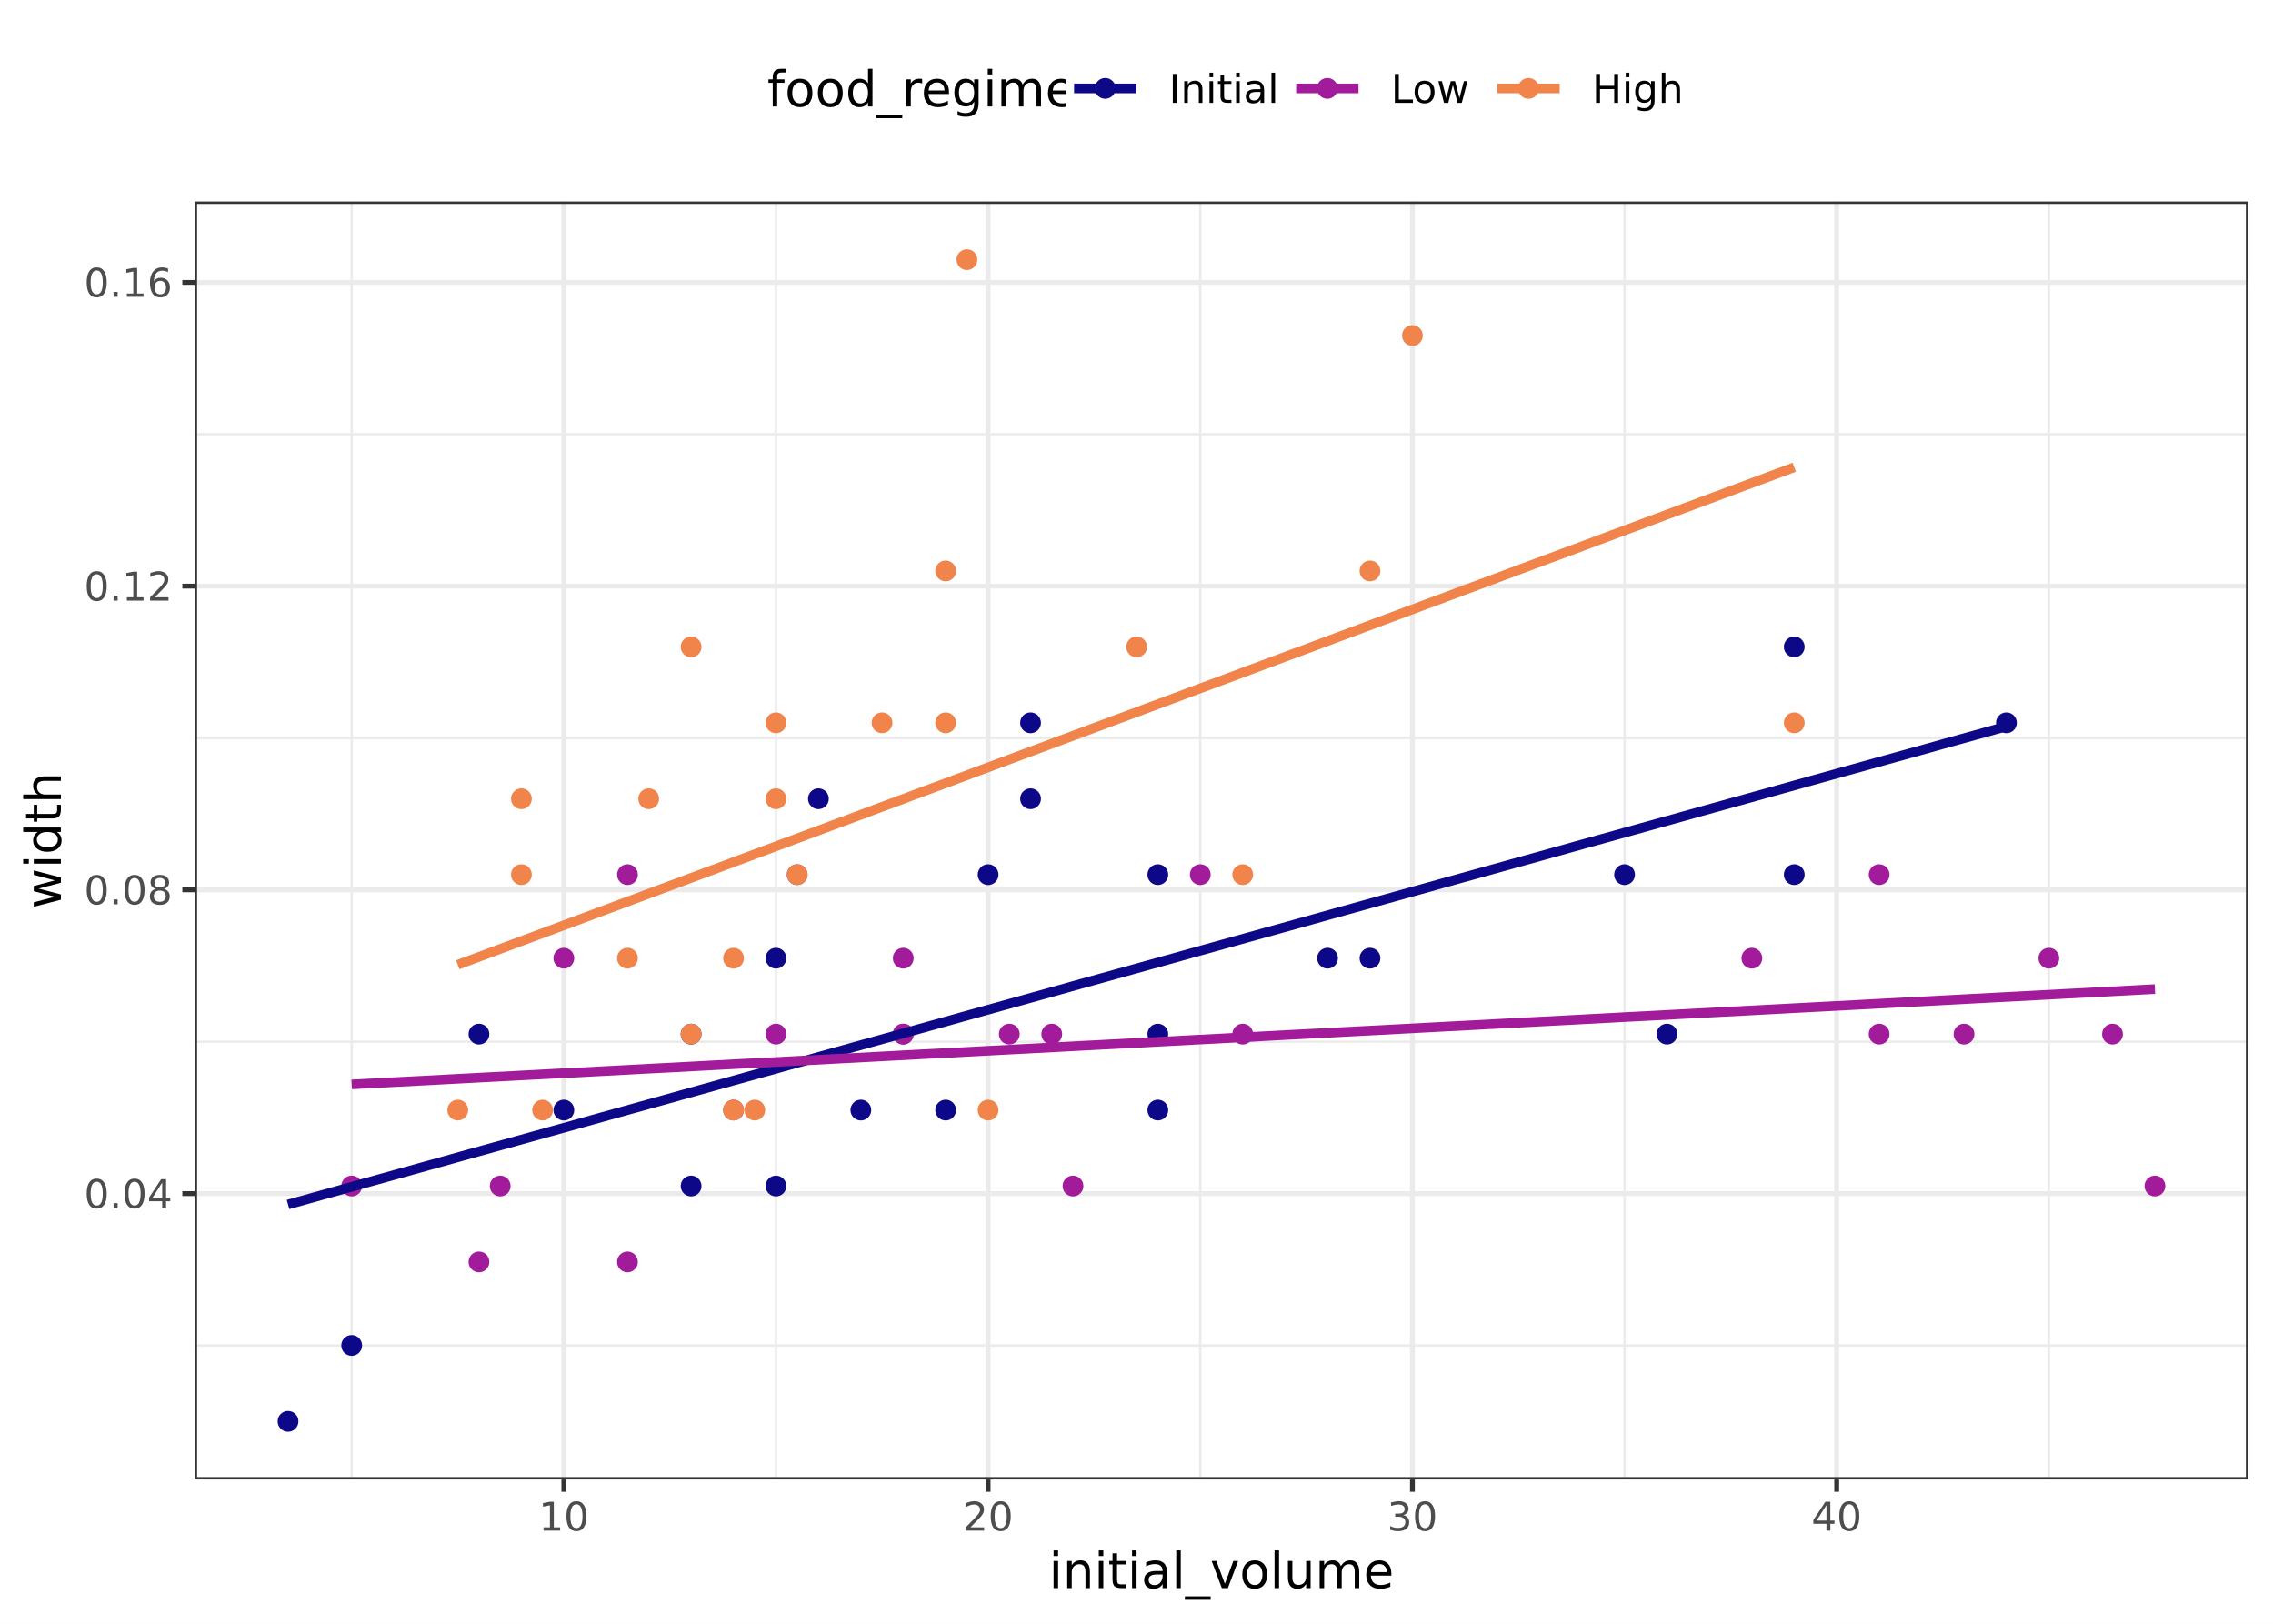
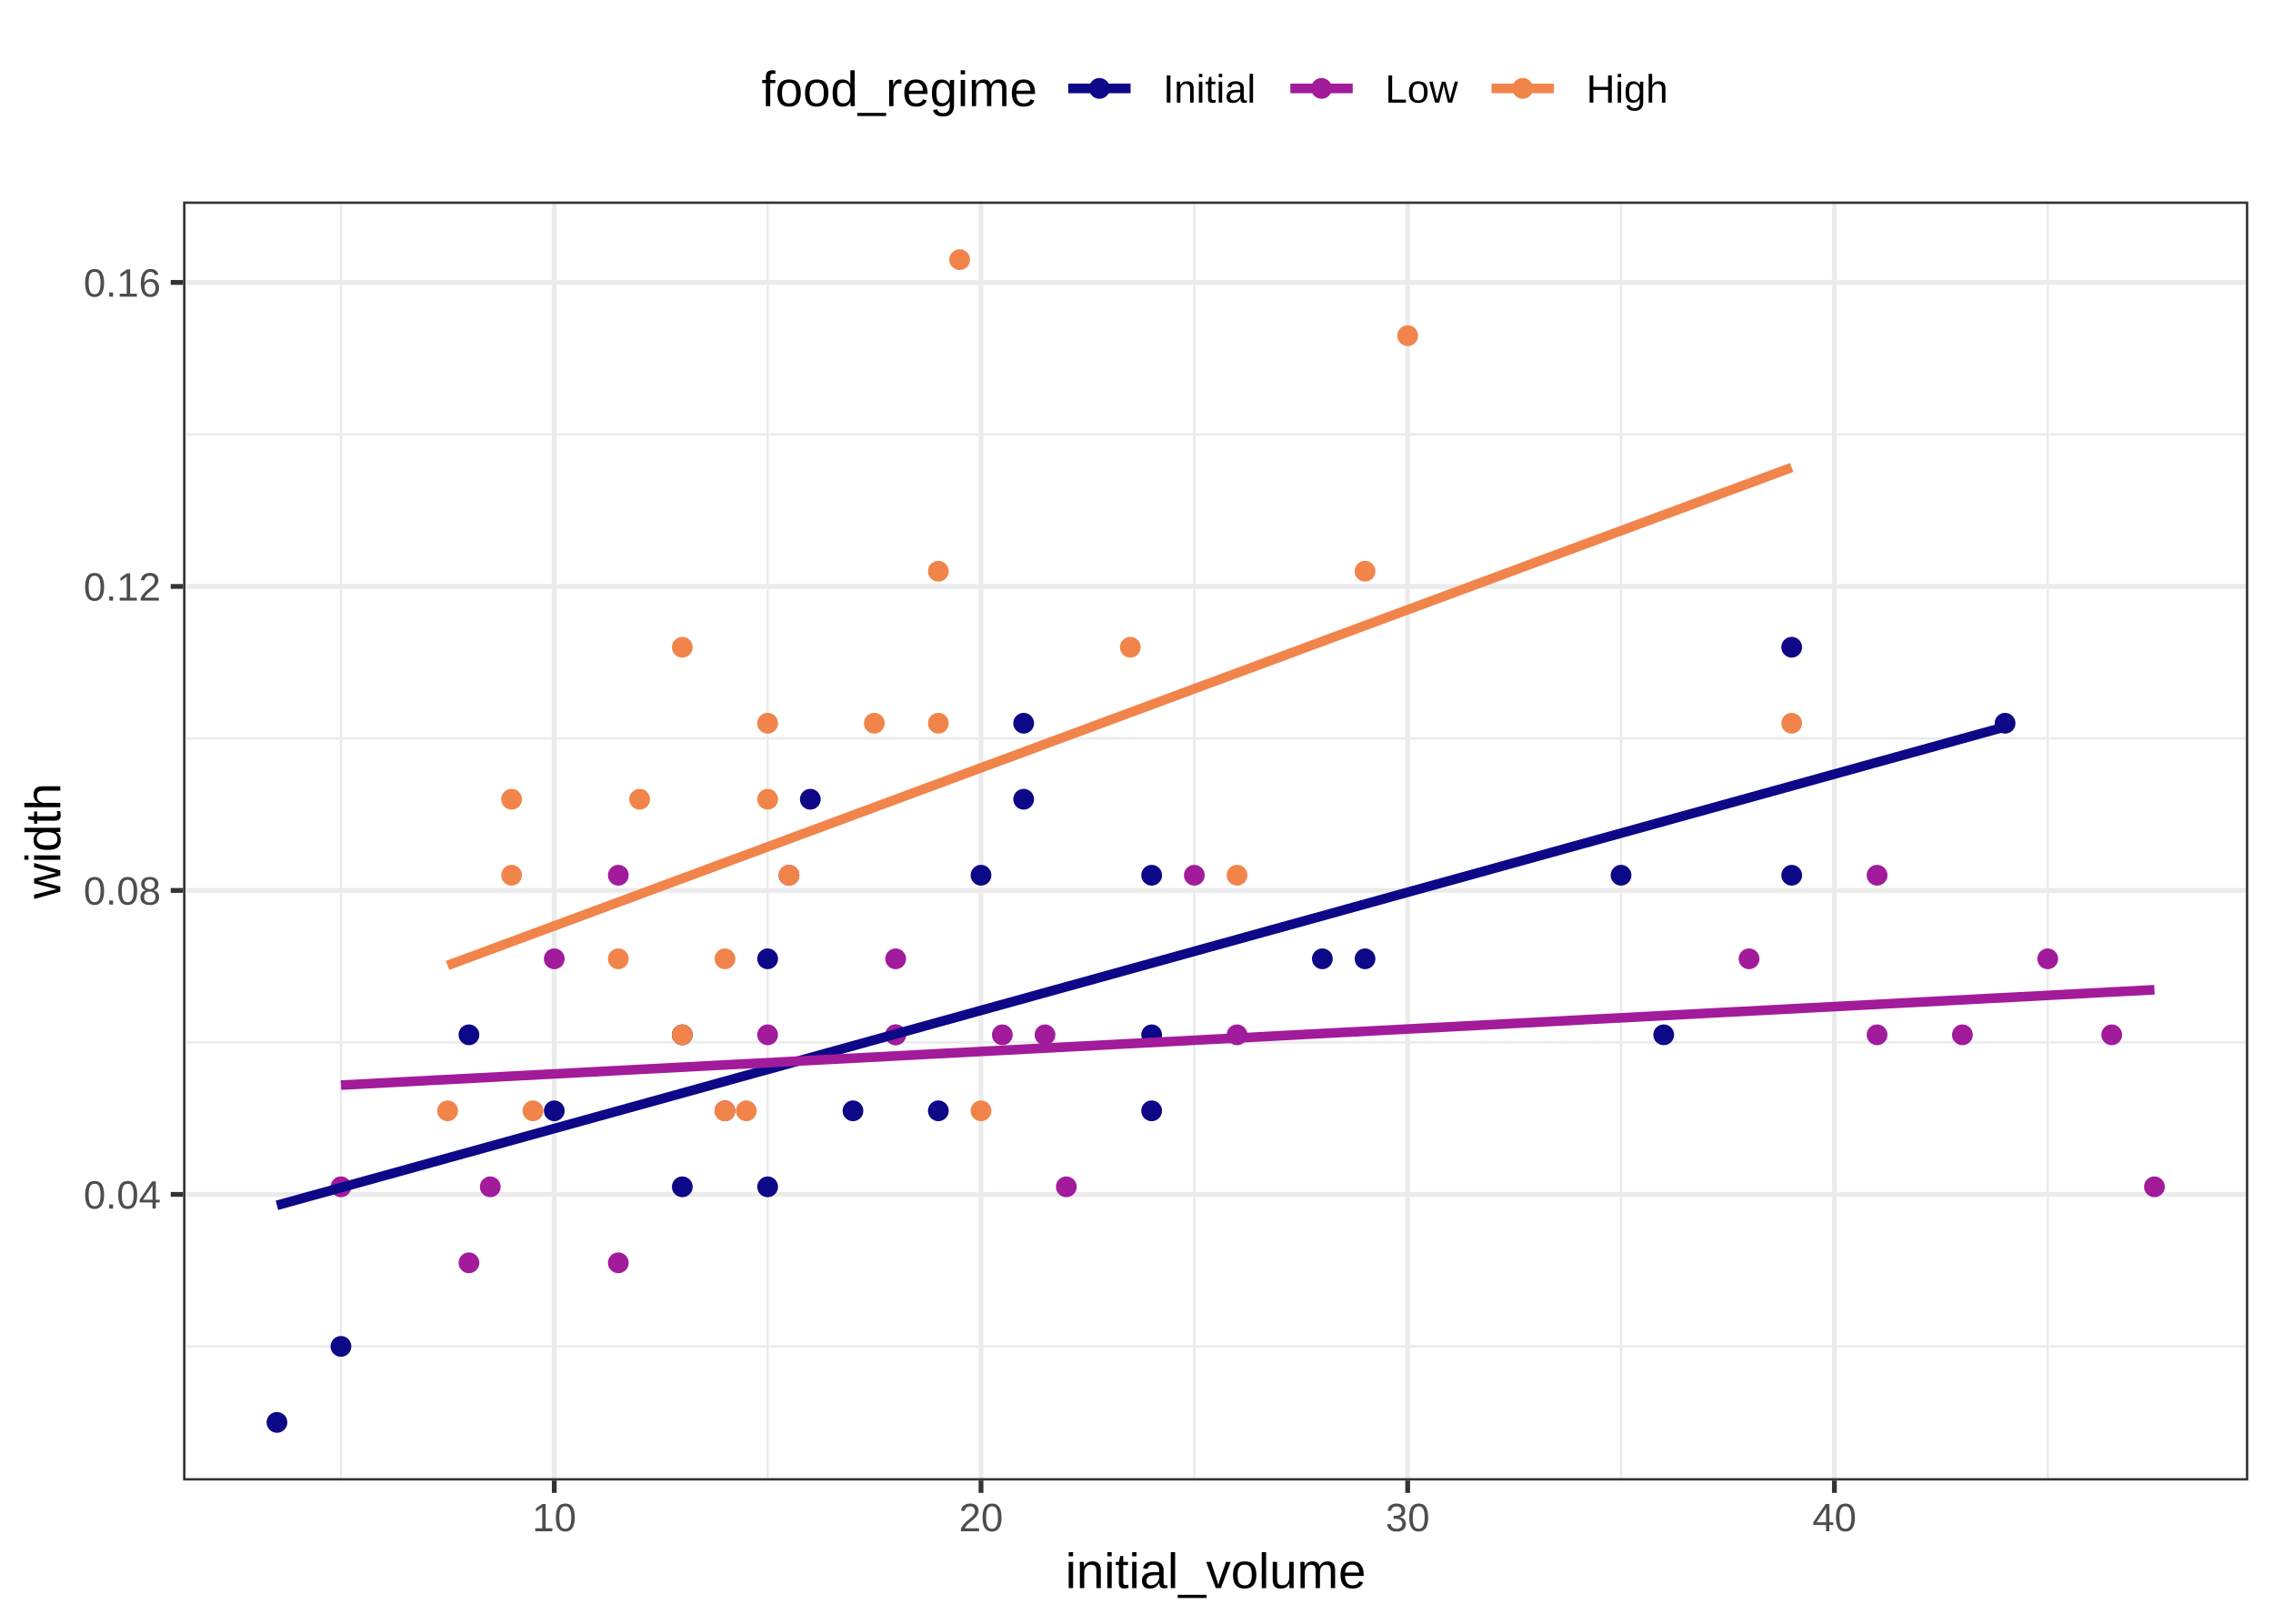
<svg xmlns="http://www.w3.org/2000/svg" class="svglite" width="504.00pt" height="360.00pt" viewBox="0 0 504.00 360.00">
  <defs>
    <style type="text/css">
    .svglite line, .svglite polyline, .svglite polygon, .svglite path, .svglite rect, .svglite circle {
      fill: none;
      stroke: #000000;
      stroke-linecap: round;
      stroke-linejoin: round;
      stroke-miterlimit: 10.00;
    }
  </style>
  </defs>
  <rect width="100%" height="100%" style="stroke: none; fill: none;" />
  <defs>
    <clipPath id="cpMC4wMHw1MDQuMDB8MC4wMHwzNjAuMDA=">
      <rect x="0.00" y="0.00" width="504.00" height="360.00" />
    </clipPath>
  </defs>
  <g clip-path="url(#cpMC4wMHw1MDQuMDB8MC4wMHwzNjAuMDA=)">
    <rect x="0.00" y="0.00" width="504.00" height="360.00" style="stroke-width: 1.07; stroke: #FFFFFF; fill: #FFFFFF;" />
  </g>
  <defs>
-     <clipPath id="cpNDMuMTd8NDk4LjUyfDQ0LjY4fDMyOC4wMQ==">
-       <rect x="43.17" y="44.68" width="455.35" height="283.34" />
+     <clipPath id="cpNDAuNTl8NDk4LjUyfDQ0LjY4fDMyOC4yNQ==">
+       <rect x="40.59" y="44.68" width="457.93" height="283.57" />
    </clipPath>
  </defs>
-   <g clip-path="url(#cpNDMuMTd8NDk4LjUyfDQ0LjY4fDMyOC4wMQ==)">
-     <rect x="43.17" y="44.68" width="455.35" height="283.34" style="stroke-width: 1.07; stroke: none; fill: #FFFFFF;" />
-     <polyline points="43.17,298.30 498.52,298.30 " style="stroke-width: 0.53; stroke: #EBEBEB; stroke-linecap: butt;" />
-     <polyline points="43.17,230.96 498.52,230.96 " style="stroke-width: 0.53; stroke: #EBEBEB; stroke-linecap: butt;" />
-     <polyline points="43.17,163.62 498.52,163.62 " style="stroke-width: 0.53; stroke: #EBEBEB; stroke-linecap: butt;" />
-     <polyline points="43.17,96.28 498.52,96.28 " style="stroke-width: 0.53; stroke: #EBEBEB; stroke-linecap: butt;" />
-     <polyline points="77.98,328.01 77.98,44.68 " style="stroke-width: 0.53; stroke: #EBEBEB; stroke-linecap: butt;" />
-     <polyline points="172.06,328.01 172.06,44.68 " style="stroke-width: 0.53; stroke: #EBEBEB; stroke-linecap: butt;" />
-     <polyline points="266.14,328.01 266.14,44.68 " style="stroke-width: 0.53; stroke: #EBEBEB; stroke-linecap: butt;" />
-     <polyline points="360.22,328.01 360.22,44.68 " style="stroke-width: 0.53; stroke: #EBEBEB; stroke-linecap: butt;" />
-     <polyline points="454.30,328.01 454.30,44.68 " style="stroke-width: 0.53; stroke: #EBEBEB; stroke-linecap: butt;" />
-     <polyline points="43.17,264.63 498.52,264.63 " style="stroke-width: 1.07; stroke: #EBEBEB; stroke-linecap: butt;" />
-     <polyline points="43.17,197.29 498.52,197.29 " style="stroke-width: 1.07; stroke: #EBEBEB; stroke-linecap: butt;" />
-     <polyline points="43.17,129.95 498.52,129.95 " style="stroke-width: 1.07; stroke: #EBEBEB; stroke-linecap: butt;" />
-     <polyline points="43.17,62.61 498.52,62.61 " style="stroke-width: 1.07; stroke: #EBEBEB; stroke-linecap: butt;" />
-     <polyline points="125.02,328.01 125.02,44.68 " style="stroke-width: 1.07; stroke: #EBEBEB; stroke-linecap: butt;" />
-     <polyline points="219.10,328.01 219.10,44.68 " style="stroke-width: 1.07; stroke: #EBEBEB; stroke-linecap: butt;" />
-     <polyline points="313.18,328.01 313.18,44.68 " style="stroke-width: 1.07; stroke: #EBEBEB; stroke-linecap: butt;" />
-     <polyline points="407.26,328.01 407.26,44.68 " style="stroke-width: 1.07; stroke: #EBEBEB; stroke-linecap: butt;" />
-     <circle cx="63.87" cy="315.13" r="1.95" style="stroke-width: 0.71; stroke: #0D0887; fill: #0D0887;" />
-     <circle cx="77.98" cy="298.30" r="1.95" style="stroke-width: 0.71; stroke: #0D0887; fill: #0D0887;" />
-     <circle cx="106.20" cy="229.27" r="1.95" style="stroke-width: 0.71; stroke: #0D0887; fill: #0D0887;" />
-     <circle cx="125.02" cy="246.11" r="1.95" style="stroke-width: 0.71; stroke: #0D0887; fill: #0D0887;" />
-     <circle cx="153.24" cy="262.95" r="1.95" style="stroke-width: 0.71; stroke: #0D0887; fill: #0D0887;" />
-     <circle cx="153.24" cy="229.27" r="1.95" style="stroke-width: 0.71; stroke: #0D0887; fill: #0D0887;" />
-     <circle cx="172.06" cy="262.95" r="1.95" style="stroke-width: 0.71; stroke: #0D0887; fill: #0D0887;" />
-     <circle cx="172.06" cy="212.44" r="1.95" style="stroke-width: 0.71; stroke: #0D0887; fill: #0D0887;" />
-     <circle cx="181.47" cy="177.09" r="1.95" style="stroke-width: 0.71; stroke: #0D0887; fill: #0D0887;" />
-     <circle cx="190.88" cy="246.11" r="1.95" style="stroke-width: 0.71; stroke: #0D0887; fill: #0D0887;" />
-     <circle cx="209.69" cy="246.11" r="1.95" style="stroke-width: 0.71; stroke: #0D0887; fill: #0D0887;" />
-     <circle cx="219.10" cy="193.92" r="1.95" style="stroke-width: 0.71; stroke: #0D0887; fill: #0D0887;" />
-     <circle cx="228.51" cy="160.25" r="1.95" style="stroke-width: 0.71; stroke: #0D0887; fill: #0D0887;" />
-     <circle cx="228.51" cy="177.09" r="1.95" style="stroke-width: 0.71; stroke: #0D0887; fill: #0D0887;" />
-     <circle cx="256.73" cy="246.11" r="1.95" style="stroke-width: 0.71; stroke: #0D0887; fill: #0D0887;" />
-     <circle cx="256.73" cy="229.27" r="1.95" style="stroke-width: 0.71; stroke: #0D0887; fill: #0D0887;" />
-     <circle cx="256.73" cy="193.92" r="1.95" style="stroke-width: 0.71; stroke: #0D0887; fill: #0D0887;" />
-     <circle cx="294.36" cy="212.44" r="1.95" style="stroke-width: 0.71; stroke: #0D0887; fill: #0D0887;" />
-     <circle cx="303.77" cy="212.44" r="1.95" style="stroke-width: 0.71; stroke: #0D0887; fill: #0D0887;" />
-     <circle cx="360.22" cy="193.92" r="1.95" style="stroke-width: 0.71; stroke: #0D0887; fill: #0D0887;" />
-     <circle cx="369.63" cy="229.27" r="1.95" style="stroke-width: 0.71; stroke: #0D0887; fill: #0D0887;" />
-     <circle cx="397.85" cy="193.92" r="1.95" style="stroke-width: 0.71; stroke: #0D0887; fill: #0D0887;" />
-     <circle cx="397.85" cy="143.42" r="1.95" style="stroke-width: 0.71; stroke: #0D0887; fill: #0D0887;" />
-     <circle cx="444.89" cy="160.25" r="1.95" style="stroke-width: 0.71; stroke: #0D0887; fill: #0D0887;" />
-     <circle cx="77.98" cy="262.95" r="1.95" style="stroke-width: 0.71; stroke: #A11B9B; fill: #A11B9B;" />
-     <circle cx="106.20" cy="279.78" r="1.95" style="stroke-width: 0.71; stroke: #A11B9B; fill: #A11B9B;" />
-     <circle cx="110.91" cy="262.95" r="1.95" style="stroke-width: 0.71; stroke: #A11B9B; fill: #A11B9B;" />
-     <circle cx="139.13" cy="193.92" r="1.95" style="stroke-width: 0.71; stroke: #A11B9B; fill: #A11B9B;" />
-     <circle cx="125.02" cy="212.44" r="1.95" style="stroke-width: 0.71; stroke: #A11B9B; fill: #A11B9B;" />
-     <circle cx="162.65" cy="246.11" r="1.95" style="stroke-width: 0.71; stroke: #A11B9B; fill: #A11B9B;" />
-     <circle cx="172.06" cy="229.27" r="1.95" style="stroke-width: 0.71; stroke: #A11B9B; fill: #A11B9B;" />
-     <circle cx="176.76" cy="193.92" r="1.95" style="stroke-width: 0.71; stroke: #A11B9B; fill: #A11B9B;" />
-     <circle cx="200.28" cy="229.27" r="1.95" style="stroke-width: 0.71; stroke: #A11B9B; fill: #A11B9B;" />
-     <circle cx="200.28" cy="229.27" r="1.95" style="stroke-width: 0.71; stroke: #A11B9B; fill: #A11B9B;" />
-     <circle cx="200.28" cy="212.44" r="1.95" style="stroke-width: 0.71; stroke: #A11B9B; fill: #A11B9B;" />
-     <circle cx="237.92" cy="262.95" r="1.95" style="stroke-width: 0.71; stroke: #A11B9B; fill: #A11B9B;" />
-     <circle cx="233.21" cy="229.27" r="1.95" style="stroke-width: 0.71; stroke: #A11B9B; fill: #A11B9B;" />
-     <circle cx="223.80" cy="229.27" r="1.95" style="stroke-width: 0.71; stroke: #A11B9B; fill: #A11B9B;" />
-     <circle cx="266.14" cy="193.92" r="1.95" style="stroke-width: 0.71; stroke: #A11B9B; fill: #A11B9B;" />
-     <circle cx="275.55" cy="229.27" r="1.95" style="stroke-width: 0.71; stroke: #A11B9B; fill: #A11B9B;" />
-     <circle cx="388.45" cy="212.44" r="1.95" style="stroke-width: 0.71; stroke: #A11B9B; fill: #A11B9B;" />
-     <circle cx="416.67" cy="193.92" r="1.95" style="stroke-width: 0.71; stroke: #A11B9B; fill: #A11B9B;" />
-     <circle cx="416.67" cy="229.27" r="1.95" style="stroke-width: 0.71; stroke: #A11B9B; fill: #A11B9B;" />
-     <circle cx="435.49" cy="229.27" r="1.95" style="stroke-width: 0.71; stroke: #A11B9B; fill: #A11B9B;" />
-     <circle cx="454.30" cy="212.44" r="1.95" style="stroke-width: 0.71; stroke: #A11B9B; fill: #A11B9B;" />
-     <circle cx="101.50" cy="246.11" r="1.95" style="stroke-width: 0.71; stroke: #F1844B; fill: #F1844B;" />
-     <circle cx="120.31" cy="246.11" r="1.95" style="stroke-width: 0.71; stroke: #F1844B; fill: #F1844B;" />
-     <circle cx="115.61" cy="193.92" r="1.95" style="stroke-width: 0.71; stroke: #F1844B; fill: #F1844B;" />
-     <circle cx="115.61" cy="177.09" r="1.95" style="stroke-width: 0.71; stroke: #F1844B; fill: #F1844B;" />
-     <circle cx="143.84" cy="177.09" r="1.95" style="stroke-width: 0.71; stroke: #F1844B; fill: #F1844B;" />
-     <circle cx="153.24" cy="229.27" r="1.95" style="stroke-width: 0.71; stroke: #F1844B; fill: #F1844B;" />
-     <circle cx="167.36" cy="246.11" r="1.95" style="stroke-width: 0.71; stroke: #F1844B; fill: #F1844B;" />
-     <circle cx="172.06" cy="160.25" r="1.95" style="stroke-width: 0.71; stroke: #F1844B; fill: #F1844B;" />
-     <circle cx="153.24" cy="143.42" r="1.95" style="stroke-width: 0.71; stroke: #F1844B; fill: #F1844B;" />
-     <circle cx="139.13" cy="212.44" r="1.95" style="stroke-width: 0.71; stroke: #F1844B; fill: #F1844B;" />
-     <circle cx="162.65" cy="212.44" r="1.95" style="stroke-width: 0.71; stroke: #F1844B; fill: #F1844B;" />
-     <circle cx="162.65" cy="246.11" r="1.95" style="stroke-width: 0.71; stroke: #F1844B; fill: #F1844B;" />
-     <circle cx="176.76" cy="193.92" r="1.95" style="stroke-width: 0.71; stroke: #F1844B; fill: #F1844B;" />
-     <circle cx="172.06" cy="177.09" r="1.95" style="stroke-width: 0.71; stroke: #F1844B; fill: #F1844B;" />
-     <circle cx="195.58" cy="160.25" r="1.95" style="stroke-width: 0.71; stroke: #F1844B; fill: #F1844B;" />
-     <circle cx="209.69" cy="126.58" r="1.95" style="stroke-width: 0.71; stroke: #F1844B; fill: #F1844B;" />
-     <circle cx="209.69" cy="160.25" r="1.95" style="stroke-width: 0.71; stroke: #F1844B; fill: #F1844B;" />
-     <circle cx="214.40" cy="57.56" r="1.95" style="stroke-width: 0.71; stroke: #F1844B; fill: #F1844B;" />
-     <circle cx="219.10" cy="246.11" r="1.95" style="stroke-width: 0.71; stroke: #F1844B; fill: #F1844B;" />
-     <circle cx="252.03" cy="143.42" r="1.95" style="stroke-width: 0.71; stroke: #F1844B; fill: #F1844B;" />
-     <circle cx="313.18" cy="74.39" r="1.95" style="stroke-width: 0.71; stroke: #F1844B; fill: #F1844B;" />
-     <circle cx="275.55" cy="193.92" r="1.95" style="stroke-width: 0.71; stroke: #F1844B; fill: #F1844B;" />
-     <circle cx="303.77" cy="126.58" r="1.95" style="stroke-width: 0.71; stroke: #F1844B; fill: #F1844B;" />
-     <circle cx="397.85" cy="160.25" r="1.95" style="stroke-width: 0.71; stroke: #F1844B; fill: #F1844B;" />
-     <circle cx="477.82" cy="262.95" r="1.95" style="stroke-width: 0.71; stroke: #A11B9B; fill: #A11B9B;" />
-     <circle cx="468.41" cy="229.27" r="1.95" style="stroke-width: 0.71; stroke: #A11B9B; fill: #A11B9B;" />
-     <circle cx="139.13" cy="279.78" r="1.95" style="stroke-width: 0.71; stroke: #A11B9B; fill: #A11B9B;" />
-     <polyline points="63.87,267.05 68.69,265.71 73.51,264.36 78.34,263.02 83.16,261.68 87.98,260.34 92.80,259.00 97.63,257.66 102.45,256.31 107.27,254.97 112.10,253.63 116.92,252.29 121.74,250.95 126.57,249.61 131.39,248.26 136.21,246.92 141.04,245.58 145.86,244.24 150.68,242.90 155.51,241.55 160.33,240.21 165.15,238.87 169.98,237.53 174.80,236.19 179.62,234.85 184.44,233.50 189.27,232.16 194.09,230.82 198.91,229.48 203.74,228.14 208.56,226.80 213.38,225.45 218.21,224.11 223.03,222.77 227.85,221.43 232.68,220.09 237.50,218.74 242.32,217.40 247.15,216.06 251.97,214.72 256.79,213.38 261.61,212.04 266.44,210.69 271.26,209.35 276.08,208.01 280.91,206.67 285.73,205.33 290.55,203.99 295.38,202.64 300.20,201.30 305.02,199.96 309.85,198.62 314.67,197.28 319.49,195.93 324.32,194.59 329.14,193.25 333.96,191.91 338.79,190.57 343.61,189.23 348.43,187.88 353.25,186.54 358.08,185.20 362.90,183.86 367.72,182.52 372.55,181.18 377.37,179.83 382.19,178.49 387.02,177.15 391.84,175.81 396.66,174.47 401.49,173.12 406.31,171.78 411.13,170.44 415.96,169.10 420.78,167.76 425.60,166.42 430.42,165.07 435.25,163.73 440.07,162.39 444.89,161.05 " style="stroke-width: 2.13; stroke: #0D0887; stroke-linecap: butt;" />
-     <polyline points="77.98,240.42 83.04,240.15 88.10,239.88 93.16,239.62 98.22,239.35 103.28,239.08 108.35,238.81 113.41,238.55 118.47,238.28 123.53,238.01 128.59,237.75 133.65,237.48 138.71,237.21 143.78,236.94 148.84,236.68 153.90,236.41 158.96,236.14 164.02,235.87 169.08,235.61 174.14,235.34 179.20,235.07 184.27,234.80 189.33,234.54 194.39,234.27 199.45,234.00 204.51,233.73 209.57,233.47 214.63,233.20 219.70,232.93 224.76,232.66 229.82,232.40 234.88,232.13 239.94,231.86 245.00,231.59 250.06,231.33 255.12,231.06 260.19,230.79 265.25,230.52 270.31,230.26 275.37,229.99 280.43,229.72 285.49,229.45 290.55,229.19 295.62,228.92 300.68,228.65 305.74,228.39 310.80,228.12 315.86,227.85 320.92,227.58 325.98,227.32 331.04,227.05 336.11,226.78 341.17,226.51 346.23,226.25 351.29,225.98 356.35,225.71 361.41,225.44 366.47,225.18 371.53,224.91 376.60,224.64 381.66,224.37 386.72,224.11 391.78,223.84 396.84,223.57 401.90,223.30 406.96,223.04 412.03,222.77 417.09,222.50 422.15,222.23 427.21,221.97 432.27,221.70 437.33,221.43 442.39,221.16 447.45,220.90 452.52,220.63 457.58,220.36 462.64,220.10 467.70,219.83 472.76,219.56 477.82,219.29 " style="stroke-width: 2.13; stroke: #A11B9B; stroke-linecap: butt;" />
-     <polyline points="101.50,213.90 105.25,212.50 109.00,211.11 112.75,209.71 116.50,208.31 120.26,206.92 124.01,205.52 127.76,204.13 131.51,202.73 135.26,201.33 139.01,199.94 142.76,198.54 146.51,197.14 150.27,195.75 154.02,194.35 157.77,192.96 161.52,191.56 165.27,190.16 169.02,188.77 172.77,187.37 176.53,185.97 180.28,184.58 184.03,183.18 187.78,181.79 191.53,180.39 195.28,178.99 199.03,177.60 202.78,176.20 206.54,174.80 210.29,173.41 214.04,172.01 217.79,170.61 221.54,169.22 225.29,167.82 229.04,166.43 232.80,165.03 236.55,163.63 240.30,162.24 244.05,160.84 247.80,159.44 251.55,158.05 255.30,156.65 259.05,155.26 262.81,153.86 266.56,152.46 270.31,151.07 274.06,149.67 277.81,148.27 281.56,146.88 285.31,145.48 289.07,144.09 292.82,142.69 296.57,141.29 300.32,139.90 304.07,138.50 307.82,137.10 311.57,135.71 315.32,134.31 319.08,132.92 322.83,131.52 326.58,130.12 330.33,128.73 334.08,127.33 337.83,125.93 341.58,124.54 345.34,123.14 349.09,121.75 352.84,120.35 356.59,118.95 360.34,117.56 364.09,116.16 367.84,114.76 371.59,113.37 375.35,111.97 379.10,110.57 382.85,109.18 386.60,107.78 390.35,106.39 394.10,104.99 397.85,103.59 " style="stroke-width: 2.13; stroke: #F1844B; stroke-linecap: butt;" />
-     <rect x="43.17" y="44.68" width="455.35" height="283.34" style="stroke-width: 1.07; stroke: #333333;" />
+   <g clip-path="url(#cpNDAuNTl8NDk4LjUyfDQ0LjY4fDMyOC4yNQ==)">
+     <rect x="40.59" y="44.68" width="457.93" height="283.57" style="stroke-width: 1.07; stroke: none; fill: #FFFFFF;" />
+     <polyline points="40.59,298.51 498.52,298.51 " style="stroke-width: 0.53; stroke: #EBEBEB; stroke-linecap: butt;" />
+     <polyline points="40.59,231.11 498.52,231.11 " style="stroke-width: 0.53; stroke: #EBEBEB; stroke-linecap: butt;" />
+     <polyline points="40.59,163.72 498.52,163.72 " style="stroke-width: 0.53; stroke: #EBEBEB; stroke-linecap: butt;" />
+     <polyline points="40.59,96.32 498.52,96.32 " style="stroke-width: 0.53; stroke: #EBEBEB; stroke-linecap: butt;" />
+     <polyline points="75.60,328.25 75.60,44.68 " style="stroke-width: 0.53; stroke: #EBEBEB; stroke-linecap: butt;" />
+     <polyline points="170.21,328.25 170.21,44.68 " style="stroke-width: 0.53; stroke: #EBEBEB; stroke-linecap: butt;" />
+     <polyline points="264.82,328.25 264.82,44.68 " style="stroke-width: 0.53; stroke: #EBEBEB; stroke-linecap: butt;" />
+     <polyline points="359.44,328.25 359.44,44.68 " style="stroke-width: 0.53; stroke: #EBEBEB; stroke-linecap: butt;" />
+     <polyline points="454.05,328.25 454.05,44.68 " style="stroke-width: 0.53; stroke: #EBEBEB; stroke-linecap: butt;" />
+     <polyline points="40.59,264.81 498.52,264.81 " style="stroke-width: 1.07; stroke: #EBEBEB; stroke-linecap: butt;" />
+     <polyline points="40.59,197.42 498.52,197.42 " style="stroke-width: 1.07; stroke: #EBEBEB; stroke-linecap: butt;" />
+     <polyline points="40.59,130.02 498.52,130.02 " style="stroke-width: 1.07; stroke: #EBEBEB; stroke-linecap: butt;" />
+     <polyline points="40.59,62.62 498.52,62.62 " style="stroke-width: 1.07; stroke: #EBEBEB; stroke-linecap: butt;" />
+     <polyline points="122.90,328.25 122.90,44.68 " style="stroke-width: 1.07; stroke: #EBEBEB; stroke-linecap: butt;" />
+     <polyline points="217.52,328.25 217.52,44.68 " style="stroke-width: 1.07; stroke: #EBEBEB; stroke-linecap: butt;" />
+     <polyline points="312.13,328.25 312.13,44.68 " style="stroke-width: 1.07; stroke: #EBEBEB; stroke-linecap: butt;" />
+     <polyline points="406.75,328.25 406.75,44.68 " style="stroke-width: 1.07; stroke: #EBEBEB; stroke-linecap: butt;" />
+     <circle cx="61.41" cy="315.36" r="1.95" style="stroke-width: 0.71; stroke: #0D0887; fill: #0D0887;" />
+     <circle cx="75.60" cy="298.51" r="1.95" style="stroke-width: 0.71; stroke: #0D0887; fill: #0D0887;" />
+     <circle cx="103.98" cy="229.43" r="1.95" style="stroke-width: 0.71; stroke: #0D0887; fill: #0D0887;" />
+     <circle cx="122.90" cy="246.28" r="1.95" style="stroke-width: 0.71; stroke: #0D0887; fill: #0D0887;" />
+     <circle cx="151.29" cy="263.13" r="1.95" style="stroke-width: 0.71; stroke: #0D0887; fill: #0D0887;" />
+     <circle cx="151.29" cy="229.43" r="1.95" style="stroke-width: 0.71; stroke: #0D0887; fill: #0D0887;" />
+     <circle cx="170.21" cy="263.13" r="1.95" style="stroke-width: 0.71; stroke: #0D0887; fill: #0D0887;" />
+     <circle cx="170.21" cy="212.58" r="1.95" style="stroke-width: 0.71; stroke: #0D0887; fill: #0D0887;" />
+     <circle cx="179.67" cy="177.20" r="1.95" style="stroke-width: 0.71; stroke: #0D0887; fill: #0D0887;" />
+     <circle cx="189.13" cy="246.28" r="1.95" style="stroke-width: 0.71; stroke: #0D0887; fill: #0D0887;" />
+     <circle cx="208.06" cy="246.28" r="1.95" style="stroke-width: 0.71; stroke: #0D0887; fill: #0D0887;" />
+     <circle cx="217.52" cy="194.05" r="1.95" style="stroke-width: 0.71; stroke: #0D0887; fill: #0D0887;" />
+     <circle cx="226.98" cy="160.35" r="1.95" style="stroke-width: 0.71; stroke: #0D0887; fill: #0D0887;" />
+     <circle cx="226.98" cy="177.20" r="1.95" style="stroke-width: 0.71; stroke: #0D0887; fill: #0D0887;" />
+     <circle cx="255.36" cy="246.28" r="1.95" style="stroke-width: 0.71; stroke: #0D0887; fill: #0D0887;" />
+     <circle cx="255.36" cy="229.43" r="1.95" style="stroke-width: 0.71; stroke: #0D0887; fill: #0D0887;" />
+     <circle cx="255.36" cy="194.05" r="1.95" style="stroke-width: 0.71; stroke: #0D0887; fill: #0D0887;" />
+     <circle cx="293.21" cy="212.58" r="1.95" style="stroke-width: 0.71; stroke: #0D0887; fill: #0D0887;" />
+     <circle cx="302.67" cy="212.58" r="1.95" style="stroke-width: 0.71; stroke: #0D0887; fill: #0D0887;" />
+     <circle cx="359.44" cy="194.05" r="1.95" style="stroke-width: 0.71; stroke: #0D0887; fill: #0D0887;" />
+     <circle cx="368.90" cy="229.43" r="1.95" style="stroke-width: 0.71; stroke: #0D0887; fill: #0D0887;" />
+     <circle cx="397.28" cy="194.05" r="1.95" style="stroke-width: 0.71; stroke: #0D0887; fill: #0D0887;" />
+     <circle cx="397.28" cy="143.50" r="1.95" style="stroke-width: 0.71; stroke: #0D0887; fill: #0D0887;" />
+     <circle cx="444.59" cy="160.35" r="1.95" style="stroke-width: 0.71; stroke: #0D0887; fill: #0D0887;" />
+     <circle cx="75.60" cy="263.13" r="1.95" style="stroke-width: 0.71; stroke: #A11B9B; fill: #A11B9B;" />
+     <circle cx="103.98" cy="279.98" r="1.95" style="stroke-width: 0.71; stroke: #A11B9B; fill: #A11B9B;" />
+     <circle cx="108.71" cy="263.13" r="1.95" style="stroke-width: 0.71; stroke: #A11B9B; fill: #A11B9B;" />
+     <circle cx="137.10" cy="194.05" r="1.95" style="stroke-width: 0.71; stroke: #A11B9B; fill: #A11B9B;" />
+     <circle cx="122.90" cy="212.58" r="1.95" style="stroke-width: 0.71; stroke: #A11B9B; fill: #A11B9B;" />
+     <circle cx="160.75" cy="246.28" r="1.95" style="stroke-width: 0.71; stroke: #A11B9B; fill: #A11B9B;" />
+     <circle cx="170.21" cy="229.43" r="1.95" style="stroke-width: 0.71; stroke: #A11B9B; fill: #A11B9B;" />
+     <circle cx="174.94" cy="194.05" r="1.95" style="stroke-width: 0.71; stroke: #A11B9B; fill: #A11B9B;" />
+     <circle cx="198.60" cy="229.43" r="1.95" style="stroke-width: 0.71; stroke: #A11B9B; fill: #A11B9B;" />
+     <circle cx="198.60" cy="229.43" r="1.95" style="stroke-width: 0.71; stroke: #A11B9B; fill: #A11B9B;" />
+     <circle cx="198.60" cy="212.58" r="1.95" style="stroke-width: 0.71; stroke: #A11B9B; fill: #A11B9B;" />
+     <circle cx="236.44" cy="263.13" r="1.95" style="stroke-width: 0.71; stroke: #A11B9B; fill: #A11B9B;" />
+     <circle cx="231.71" cy="229.43" r="1.95" style="stroke-width: 0.71; stroke: #A11B9B; fill: #A11B9B;" />
+     <circle cx="222.25" cy="229.43" r="1.95" style="stroke-width: 0.71; stroke: #A11B9B; fill: #A11B9B;" />
+     <circle cx="264.82" cy="194.05" r="1.95" style="stroke-width: 0.71; stroke: #A11B9B; fill: #A11B9B;" />
+     <circle cx="274.29" cy="229.43" r="1.95" style="stroke-width: 0.71; stroke: #A11B9B; fill: #A11B9B;" />
+     <circle cx="387.82" cy="212.58" r="1.95" style="stroke-width: 0.71; stroke: #A11B9B; fill: #A11B9B;" />
+     <circle cx="416.21" cy="194.05" r="1.95" style="stroke-width: 0.71; stroke: #A11B9B; fill: #A11B9B;" />
+     <circle cx="416.21" cy="229.43" r="1.95" style="stroke-width: 0.71; stroke: #A11B9B; fill: #A11B9B;" />
+     <circle cx="435.13" cy="229.43" r="1.95" style="stroke-width: 0.71; stroke: #A11B9B; fill: #A11B9B;" />
+     <circle cx="454.05" cy="212.58" r="1.95" style="stroke-width: 0.71; stroke: #A11B9B; fill: #A11B9B;" />
+     <circle cx="99.25" cy="246.28" r="1.95" style="stroke-width: 0.71; stroke: #F1844B; fill: #F1844B;" />
+     <circle cx="118.17" cy="246.28" r="1.95" style="stroke-width: 0.71; stroke: #F1844B; fill: #F1844B;" />
+     <circle cx="113.44" cy="194.05" r="1.95" style="stroke-width: 0.71; stroke: #F1844B; fill: #F1844B;" />
+     <circle cx="113.44" cy="177.20" r="1.95" style="stroke-width: 0.71; stroke: #F1844B; fill: #F1844B;" />
+     <circle cx="141.83" cy="177.20" r="1.95" style="stroke-width: 0.71; stroke: #F1844B; fill: #F1844B;" />
+     <circle cx="151.29" cy="229.43" r="1.95" style="stroke-width: 0.71; stroke: #F1844B; fill: #F1844B;" />
+     <circle cx="165.48" cy="246.28" r="1.95" style="stroke-width: 0.71; stroke: #F1844B; fill: #F1844B;" />
+     <circle cx="170.21" cy="160.35" r="1.95" style="stroke-width: 0.71; stroke: #F1844B; fill: #F1844B;" />
+     <circle cx="151.29" cy="143.50" r="1.95" style="stroke-width: 0.71; stroke: #F1844B; fill: #F1844B;" />
+     <circle cx="137.10" cy="212.58" r="1.95" style="stroke-width: 0.71; stroke: #F1844B; fill: #F1844B;" />
+     <circle cx="160.75" cy="212.58" r="1.95" style="stroke-width: 0.71; stroke: #F1844B; fill: #F1844B;" />
+     <circle cx="160.75" cy="246.28" r="1.95" style="stroke-width: 0.71; stroke: #F1844B; fill: #F1844B;" />
+     <circle cx="174.94" cy="194.05" r="1.95" style="stroke-width: 0.71; stroke: #F1844B; fill: #F1844B;" />
+     <circle cx="170.21" cy="177.20" r="1.95" style="stroke-width: 0.71; stroke: #F1844B; fill: #F1844B;" />
+     <circle cx="193.86" cy="160.35" r="1.95" style="stroke-width: 0.71; stroke: #F1844B; fill: #F1844B;" />
+     <circle cx="208.06" cy="126.65" r="1.95" style="stroke-width: 0.71; stroke: #F1844B; fill: #F1844B;" />
+     <circle cx="208.06" cy="160.35" r="1.95" style="stroke-width: 0.71; stroke: #F1844B; fill: #F1844B;" />
+     <circle cx="212.79" cy="57.57" r="1.95" style="stroke-width: 0.71; stroke: #F1844B; fill: #F1844B;" />
+     <circle cx="217.52" cy="246.28" r="1.95" style="stroke-width: 0.71; stroke: #F1844B; fill: #F1844B;" />
+     <circle cx="250.63" cy="143.50" r="1.95" style="stroke-width: 0.71; stroke: #F1844B; fill: #F1844B;" />
+     <circle cx="312.13" cy="74.42" r="1.95" style="stroke-width: 0.71; stroke: #F1844B; fill: #F1844B;" />
+     <circle cx="274.29" cy="194.05" r="1.95" style="stroke-width: 0.71; stroke: #F1844B; fill: #F1844B;" />
+     <circle cx="302.67" cy="126.65" r="1.95" style="stroke-width: 0.71; stroke: #F1844B; fill: #F1844B;" />
+     <circle cx="397.28" cy="160.35" r="1.95" style="stroke-width: 0.71; stroke: #F1844B; fill: #F1844B;" />
+     <circle cx="477.71" cy="263.13" r="1.95" style="stroke-width: 0.71; stroke: #A11B9B; fill: #A11B9B;" />
+     <circle cx="468.24" cy="229.43" r="1.95" style="stroke-width: 0.71; stroke: #A11B9B; fill: #A11B9B;" />
+     <circle cx="137.10" cy="279.98" r="1.95" style="stroke-width: 0.71; stroke: #A11B9B; fill: #A11B9B;" />
+     <polyline points="61.41,267.23 66.26,265.89 71.11,264.55 75.96,263.21 80.81,261.86 85.66,260.52 90.51,259.18 95.36,257.83 100.21,256.49 105.06,255.15 109.91,253.81 114.76,252.46 119.61,251.12 124.46,249.78 129.31,248.43 134.16,247.09 139.01,245.75 143.86,244.41 148.71,243.06 153.56,241.72 158.41,240.38 163.27,239.03 168.12,237.69 172.97,236.35 177.82,235.01 182.67,233.66 187.52,232.32 192.37,230.98 197.22,229.63 202.07,228.29 206.92,226.95 211.77,225.61 216.62,224.26 221.47,222.92 226.32,221.58 231.17,220.23 236.02,218.89 240.87,217.55 245.72,216.21 250.57,214.86 255.42,213.52 260.27,212.18 265.12,210.83 269.97,209.49 274.83,208.15 279.68,206.80 284.53,205.46 289.38,204.12 294.23,202.78 299.08,201.43 303.93,200.09 308.78,198.75 313.63,197.40 318.48,196.06 323.33,194.72 328.18,193.38 333.03,192.03 337.88,190.69 342.73,189.35 347.58,188.00 352.43,186.66 357.28,185.32 362.13,183.98 366.98,182.63 371.83,181.29 376.68,179.95 381.54,178.60 386.39,177.26 391.24,175.92 396.09,174.58 400.94,173.23 405.79,171.89 410.64,170.55 415.49,169.20 420.34,167.86 425.19,166.52 430.04,165.18 434.89,163.83 439.74,162.49 444.59,161.15 " style="stroke-width: 2.13; stroke: #0D0887; stroke-linecap: butt;" />
+     <polyline points="75.60,240.58 80.69,240.32 85.78,240.05 90.87,239.78 95.96,239.51 101.05,239.25 106.14,238.98 111.23,238.71 116.32,238.44 121.41,238.17 126.50,237.91 131.59,237.64 136.68,237.37 141.77,237.10 146.86,236.84 151.95,236.57 157.04,236.30 162.13,236.03 167.22,235.77 172.31,235.50 177.40,235.23 182.49,234.96 187.58,234.70 192.67,234.43 197.76,234.16 202.85,233.89 207.94,233.62 213.03,233.36 218.12,233.09 223.21,232.82 228.30,232.55 233.39,232.29 238.48,232.02 243.57,231.75 248.66,231.48 253.75,231.22 258.84,230.95 263.93,230.68 269.02,230.41 274.11,230.15 279.20,229.88 284.29,229.61 289.38,229.34 294.47,229.07 299.56,228.81 304.65,228.54 309.74,228.27 314.83,228.00 319.92,227.74 325.01,227.47 330.10,227.20 335.19,226.93 340.28,226.67 345.37,226.40 350.46,226.13 355.55,225.86 360.64,225.60 365.73,225.33 370.82,225.06 375.91,224.79 381.00,224.52 386.09,224.26 391.18,223.99 396.27,223.72 401.36,223.45 406.45,223.19 411.54,222.92 416.63,222.65 421.72,222.38 426.81,222.12 431.90,221.85 436.99,221.58 442.08,221.31 447.17,221.05 452.26,220.78 457.35,220.51 462.44,220.24 467.53,219.97 472.62,219.71 477.71,219.44 " style="stroke-width: 2.13; stroke: #A11B9B; stroke-linecap: butt;" />
+     <polyline points="99.25,214.04 103.02,212.64 106.80,211.25 110.57,209.85 114.34,208.45 118.11,207.05 121.89,205.66 125.66,204.26 129.43,202.86 133.20,201.46 136.98,200.07 140.75,198.67 144.52,197.27 148.29,195.87 152.07,194.48 155.84,193.08 159.61,191.68 163.38,190.28 167.16,188.89 170.93,187.49 174.70,186.09 178.48,184.69 182.25,183.30 186.02,181.90 189.79,180.50 193.57,179.11 197.34,177.71 201.11,176.31 204.88,174.91 208.66,173.52 212.43,172.12 216.20,170.72 219.97,169.32 223.75,167.93 227.52,166.53 231.29,165.13 235.06,163.73 238.84,162.34 242.61,160.94 246.38,159.54 250.15,158.14 253.93,156.75 257.70,155.35 261.47,153.95 265.24,152.55 269.02,151.16 272.79,149.76 276.56,148.36 280.33,146.96 284.11,145.57 287.88,144.17 291.65,142.77 295.42,141.37 299.20,139.98 302.97,138.58 306.74,137.18 310.51,135.78 314.29,134.39 318.06,132.99 321.83,131.59 325.61,130.19 329.38,128.80 333.15,127.40 336.92,126.00 340.70,124.60 344.47,123.21 348.24,121.81 352.01,120.41 355.79,119.01 359.56,117.62 363.33,116.22 367.10,114.82 370.88,113.43 374.65,112.03 378.42,110.63 382.19,109.23 385.97,107.84 389.74,106.44 393.51,105.04 397.28,103.64 " style="stroke-width: 2.13; stroke: #F1844B; stroke-linecap: butt;" />
+     <rect x="40.59" y="44.68" width="457.93" height="283.57" style="stroke-width: 1.07; stroke: #333333;" />
  </g>
  <g clip-path="url(#cpMC4wMHw1MDQuMDB8MC4wMHwzNjAuMDA=)">
-     <text x="38.24" y="267.84" text-anchor="end" style="font-size: 8.80px; fill: #4D4D4D; font-family: DejaVu Sans;" textLength="19.58px" lengthAdjust="spacingAndGlyphs">0.04</text>
-     <text x="38.24" y="200.50" text-anchor="end" style="font-size: 8.80px; fill: #4D4D4D; font-family: DejaVu Sans;" textLength="19.58px" lengthAdjust="spacingAndGlyphs">0.08</text>
-     <text x="38.24" y="133.16" text-anchor="end" style="font-size: 8.80px; fill: #4D4D4D; font-family: DejaVu Sans;" textLength="19.58px" lengthAdjust="spacingAndGlyphs">0.12</text>
-     <text x="38.24" y="65.81" text-anchor="end" style="font-size: 8.80px; fill: #4D4D4D; font-family: DejaVu Sans;" textLength="19.58px" lengthAdjust="spacingAndGlyphs">0.16</text>
-     <polyline points="40.43,264.63 43.17,264.63 " style="stroke-width: 1.07; stroke: #333333; stroke-linecap: butt;" />
-     <polyline points="40.43,197.29 43.17,197.29 " style="stroke-width: 1.07; stroke: #333333; stroke-linecap: butt;" />
-     <polyline points="40.43,129.95 43.17,129.95 " style="stroke-width: 1.07; stroke: #333333; stroke-linecap: butt;" />
-     <polyline points="40.43,62.61 43.17,62.61 " style="stroke-width: 1.07; stroke: #333333; stroke-linecap: butt;" />
-     <polyline points="125.02,330.75 125.02,328.01 " style="stroke-width: 1.07; stroke: #333333; stroke-linecap: butt;" />
-     <polyline points="219.10,330.75 219.10,328.01 " style="stroke-width: 1.07; stroke: #333333; stroke-linecap: butt;" />
-     <polyline points="313.18,330.75 313.18,328.01 " style="stroke-width: 1.07; stroke: #333333; stroke-linecap: butt;" />
-     <polyline points="407.26,330.75 407.26,328.01 " style="stroke-width: 1.07; stroke: #333333; stroke-linecap: butt;" />
-     <text x="125.02" y="339.36" text-anchor="middle" style="font-size: 8.80px; fill: #4D4D4D; font-family: DejaVu Sans;" textLength="11.19px" lengthAdjust="spacingAndGlyphs">10</text>
-     <text x="219.10" y="339.36" text-anchor="middle" style="font-size: 8.80px; fill: #4D4D4D; font-family: DejaVu Sans;" textLength="11.19px" lengthAdjust="spacingAndGlyphs">20</text>
-     <text x="313.18" y="339.36" text-anchor="middle" style="font-size: 8.80px; fill: #4D4D4D; font-family: DejaVu Sans;" textLength="11.19px" lengthAdjust="spacingAndGlyphs">30</text>
-     <text x="407.26" y="339.36" text-anchor="middle" style="font-size: 8.80px; fill: #4D4D4D; font-family: DejaVu Sans;" textLength="11.19px" lengthAdjust="spacingAndGlyphs">40</text>
-     <text x="270.84" y="352.10" text-anchor="middle" style="font-size: 11.00px; font-family: DejaVu Sans;" textLength="76.51px" lengthAdjust="spacingAndGlyphs">initial_volume</text>
-     <text transform="translate(13.50,186.35) rotate(-90)" text-anchor="middle" style="font-size: 11.00px; font-family: DejaVu Sans;" textLength="30.33px" lengthAdjust="spacingAndGlyphs">width</text>
-     <rect x="164.66" y="5.48" width="212.36" height="28.24" style="stroke-width: 1.07; stroke: none; fill: #FFFFFF;" />
-     <text x="170.14" y="23.61" style="font-size: 11.00px; font-family: DejaVu Sans;" textLength="68.39px" lengthAdjust="spacingAndGlyphs">food_regime</text>
-     <rect x="236.43" y="10.96" width="17.28" height="17.28" style="stroke-width: 1.07; stroke: none; fill: #FFFFFF;" />
-     <circle cx="245.07" cy="19.60" r="1.95" style="stroke-width: 0.71; stroke: #0D0887; fill: #0D0887;" />
-     <line x1="238.16" y1="19.60" x2="251.98" y2="19.60" style="stroke-width: 2.13; stroke: #0D0887; stroke-linecap: butt;" />
-     <rect x="285.67" y="10.96" width="17.28" height="17.28" style="stroke-width: 1.07; stroke: none; fill: #FFFFFF;" />
-     <circle cx="294.31" cy="19.60" r="1.95" style="stroke-width: 0.71; stroke: #A11B9B; fill: #A11B9B;" />
-     <line x1="287.40" y1="19.60" x2="301.23" y2="19.60" style="stroke-width: 2.13; stroke: #A11B9B; stroke-linecap: butt;" />
-     <rect x="330.28" y="10.96" width="17.28" height="17.28" style="stroke-width: 1.07; stroke: none; fill: #FFFFFF;" />
-     <circle cx="338.92" cy="19.60" r="1.95" style="stroke-width: 0.71; stroke: #F1844B; fill: #F1844B;" />
-     <line x1="332.01" y1="19.60" x2="345.84" y2="19.60" style="stroke-width: 2.13; stroke: #F1844B; stroke-linecap: butt;" />
-     <text x="259.19" y="22.81" style="font-size: 8.80px; font-family: DejaVu Sans;" textLength="24.35px" lengthAdjust="spacingAndGlyphs">Initial</text>
-     <text x="308.43" y="22.81" style="font-size: 8.80px; font-family: DejaVu Sans;" textLength="17.33px" lengthAdjust="spacingAndGlyphs">Low</text>
-     <text x="353.04" y="22.81" style="font-size: 8.80px; font-family: DejaVu Sans;" textLength="20.22px" lengthAdjust="spacingAndGlyphs">High</text>
+     <text x="35.66" y="267.97" text-anchor="end" style="font-size: 8.80px; fill: #4D4D4D; font-family: Arial;" textLength="17.13px" lengthAdjust="spacingAndGlyphs">0.04</text>
+     <text x="35.66" y="200.57" text-anchor="end" style="font-size: 8.80px; fill: #4D4D4D; font-family: Arial;" textLength="17.13px" lengthAdjust="spacingAndGlyphs">0.08</text>
+     <text x="35.66" y="133.17" text-anchor="end" style="font-size: 8.80px; fill: #4D4D4D; font-family: Arial;" textLength="17.13px" lengthAdjust="spacingAndGlyphs">0.12</text>
+     <text x="35.66" y="65.78" text-anchor="end" style="font-size: 8.80px; fill: #4D4D4D; font-family: Arial;" textLength="17.13px" lengthAdjust="spacingAndGlyphs">0.16</text>
+     <polyline points="37.85,264.81 40.59,264.81 " style="stroke-width: 1.07; stroke: #333333; stroke-linecap: butt;" />
+     <polyline points="37.85,197.42 40.59,197.42 " style="stroke-width: 1.07; stroke: #333333; stroke-linecap: butt;" />
+     <polyline points="37.85,130.02 40.59,130.02 " style="stroke-width: 1.07; stroke: #333333; stroke-linecap: butt;" />
+     <polyline points="37.85,62.62 40.59,62.62 " style="stroke-width: 1.07; stroke: #333333; stroke-linecap: butt;" />
+     <polyline points="122.90,330.99 122.90,328.25 " style="stroke-width: 1.07; stroke: #333333; stroke-linecap: butt;" />
+     <polyline points="217.52,330.99 217.52,328.25 " style="stroke-width: 1.07; stroke: #333333; stroke-linecap: butt;" />
+     <polyline points="312.13,330.99 312.13,328.25 " style="stroke-width: 1.07; stroke: #333333; stroke-linecap: butt;" />
+     <polyline points="406.75,330.99 406.75,328.25 " style="stroke-width: 1.07; stroke: #333333; stroke-linecap: butt;" />
+     <text x="122.90" y="339.49" text-anchor="middle" style="font-size: 8.80px; fill: #4D4D4D; font-family: Arial;" textLength="9.79px" lengthAdjust="spacingAndGlyphs">10</text>
+     <text x="217.52" y="339.49" text-anchor="middle" style="font-size: 8.80px; fill: #4D4D4D; font-family: Arial;" textLength="9.79px" lengthAdjust="spacingAndGlyphs">20</text>
+     <text x="312.13" y="339.49" text-anchor="middle" style="font-size: 8.80px; fill: #4D4D4D; font-family: Arial;" textLength="9.79px" lengthAdjust="spacingAndGlyphs">30</text>
+     <text x="406.75" y="339.49" text-anchor="middle" style="font-size: 8.80px; fill: #4D4D4D; font-family: Arial;" textLength="9.79px" lengthAdjust="spacingAndGlyphs">40</text>
+     <text x="269.56" y="352.10" text-anchor="middle" style="font-size: 11.00px; font-family: Arial;" textLength="66.64px" lengthAdjust="spacingAndGlyphs">initial_volume</text>
+     <text transform="translate(13.37,186.46) rotate(-90)" text-anchor="middle" style="font-size: 11.00px; font-family: Arial;" textLength="25.68px" lengthAdjust="spacingAndGlyphs">width</text>
+     <rect x="163.37" y="5.48" width="212.36" height="28.24" style="stroke-width: 1.07; stroke: none; fill: #FFFFFF;" />
+     <text x="168.85" y="23.54" style="font-size: 11.00px; font-family: Arial;" textLength="61.16px" lengthAdjust="spacingAndGlyphs">food_regime</text>
+     <rect x="235.14" y="10.96" width="17.28" height="17.28" style="stroke-width: 1.07; stroke: none; fill: #FFFFFF;" />
+     <circle cx="243.78" cy="19.60" r="1.95" style="stroke-width: 0.71; stroke: #0D0887; fill: #0D0887;" />
+     <line x1="236.87" y1="19.60" x2="250.69" y2="19.60" style="stroke-width: 2.13; stroke: #0D0887; stroke-linecap: butt;" />
+     <rect x="284.39" y="10.96" width="17.28" height="17.28" style="stroke-width: 1.07; stroke: none; fill: #FFFFFF;" />
+     <circle cx="293.03" cy="19.60" r="1.95" style="stroke-width: 0.71; stroke: #A11B9B; fill: #A11B9B;" />
+     <line x1="286.11" y1="19.60" x2="299.94" y2="19.60" style="stroke-width: 2.13; stroke: #A11B9B; stroke-linecap: butt;" />
+     <rect x="329.00" y="10.96" width="17.28" height="17.28" style="stroke-width: 1.07; stroke: none; fill: #FFFFFF;" />
+     <circle cx="337.64" cy="19.60" r="1.95" style="stroke-width: 0.71; stroke: #F1844B; fill: #F1844B;" />
+     <line x1="330.72" y1="19.60" x2="344.55" y2="19.60" style="stroke-width: 2.13; stroke: #F1844B; stroke-linecap: butt;" />
+     <text x="257.90" y="22.75" style="font-size: 8.80px; font-family: Arial;" textLength="20.53px" lengthAdjust="spacingAndGlyphs">Initial</text>
+     <text x="307.14" y="22.75" style="font-size: 8.80px; font-family: Arial;" textLength="16.14px" lengthAdjust="spacingAndGlyphs">Low</text>
+     <text x="351.75" y="22.75" style="font-size: 8.80px; font-family: Arial;" textLength="18.09px" lengthAdjust="spacingAndGlyphs">High</text>
  </g>
</svg>
